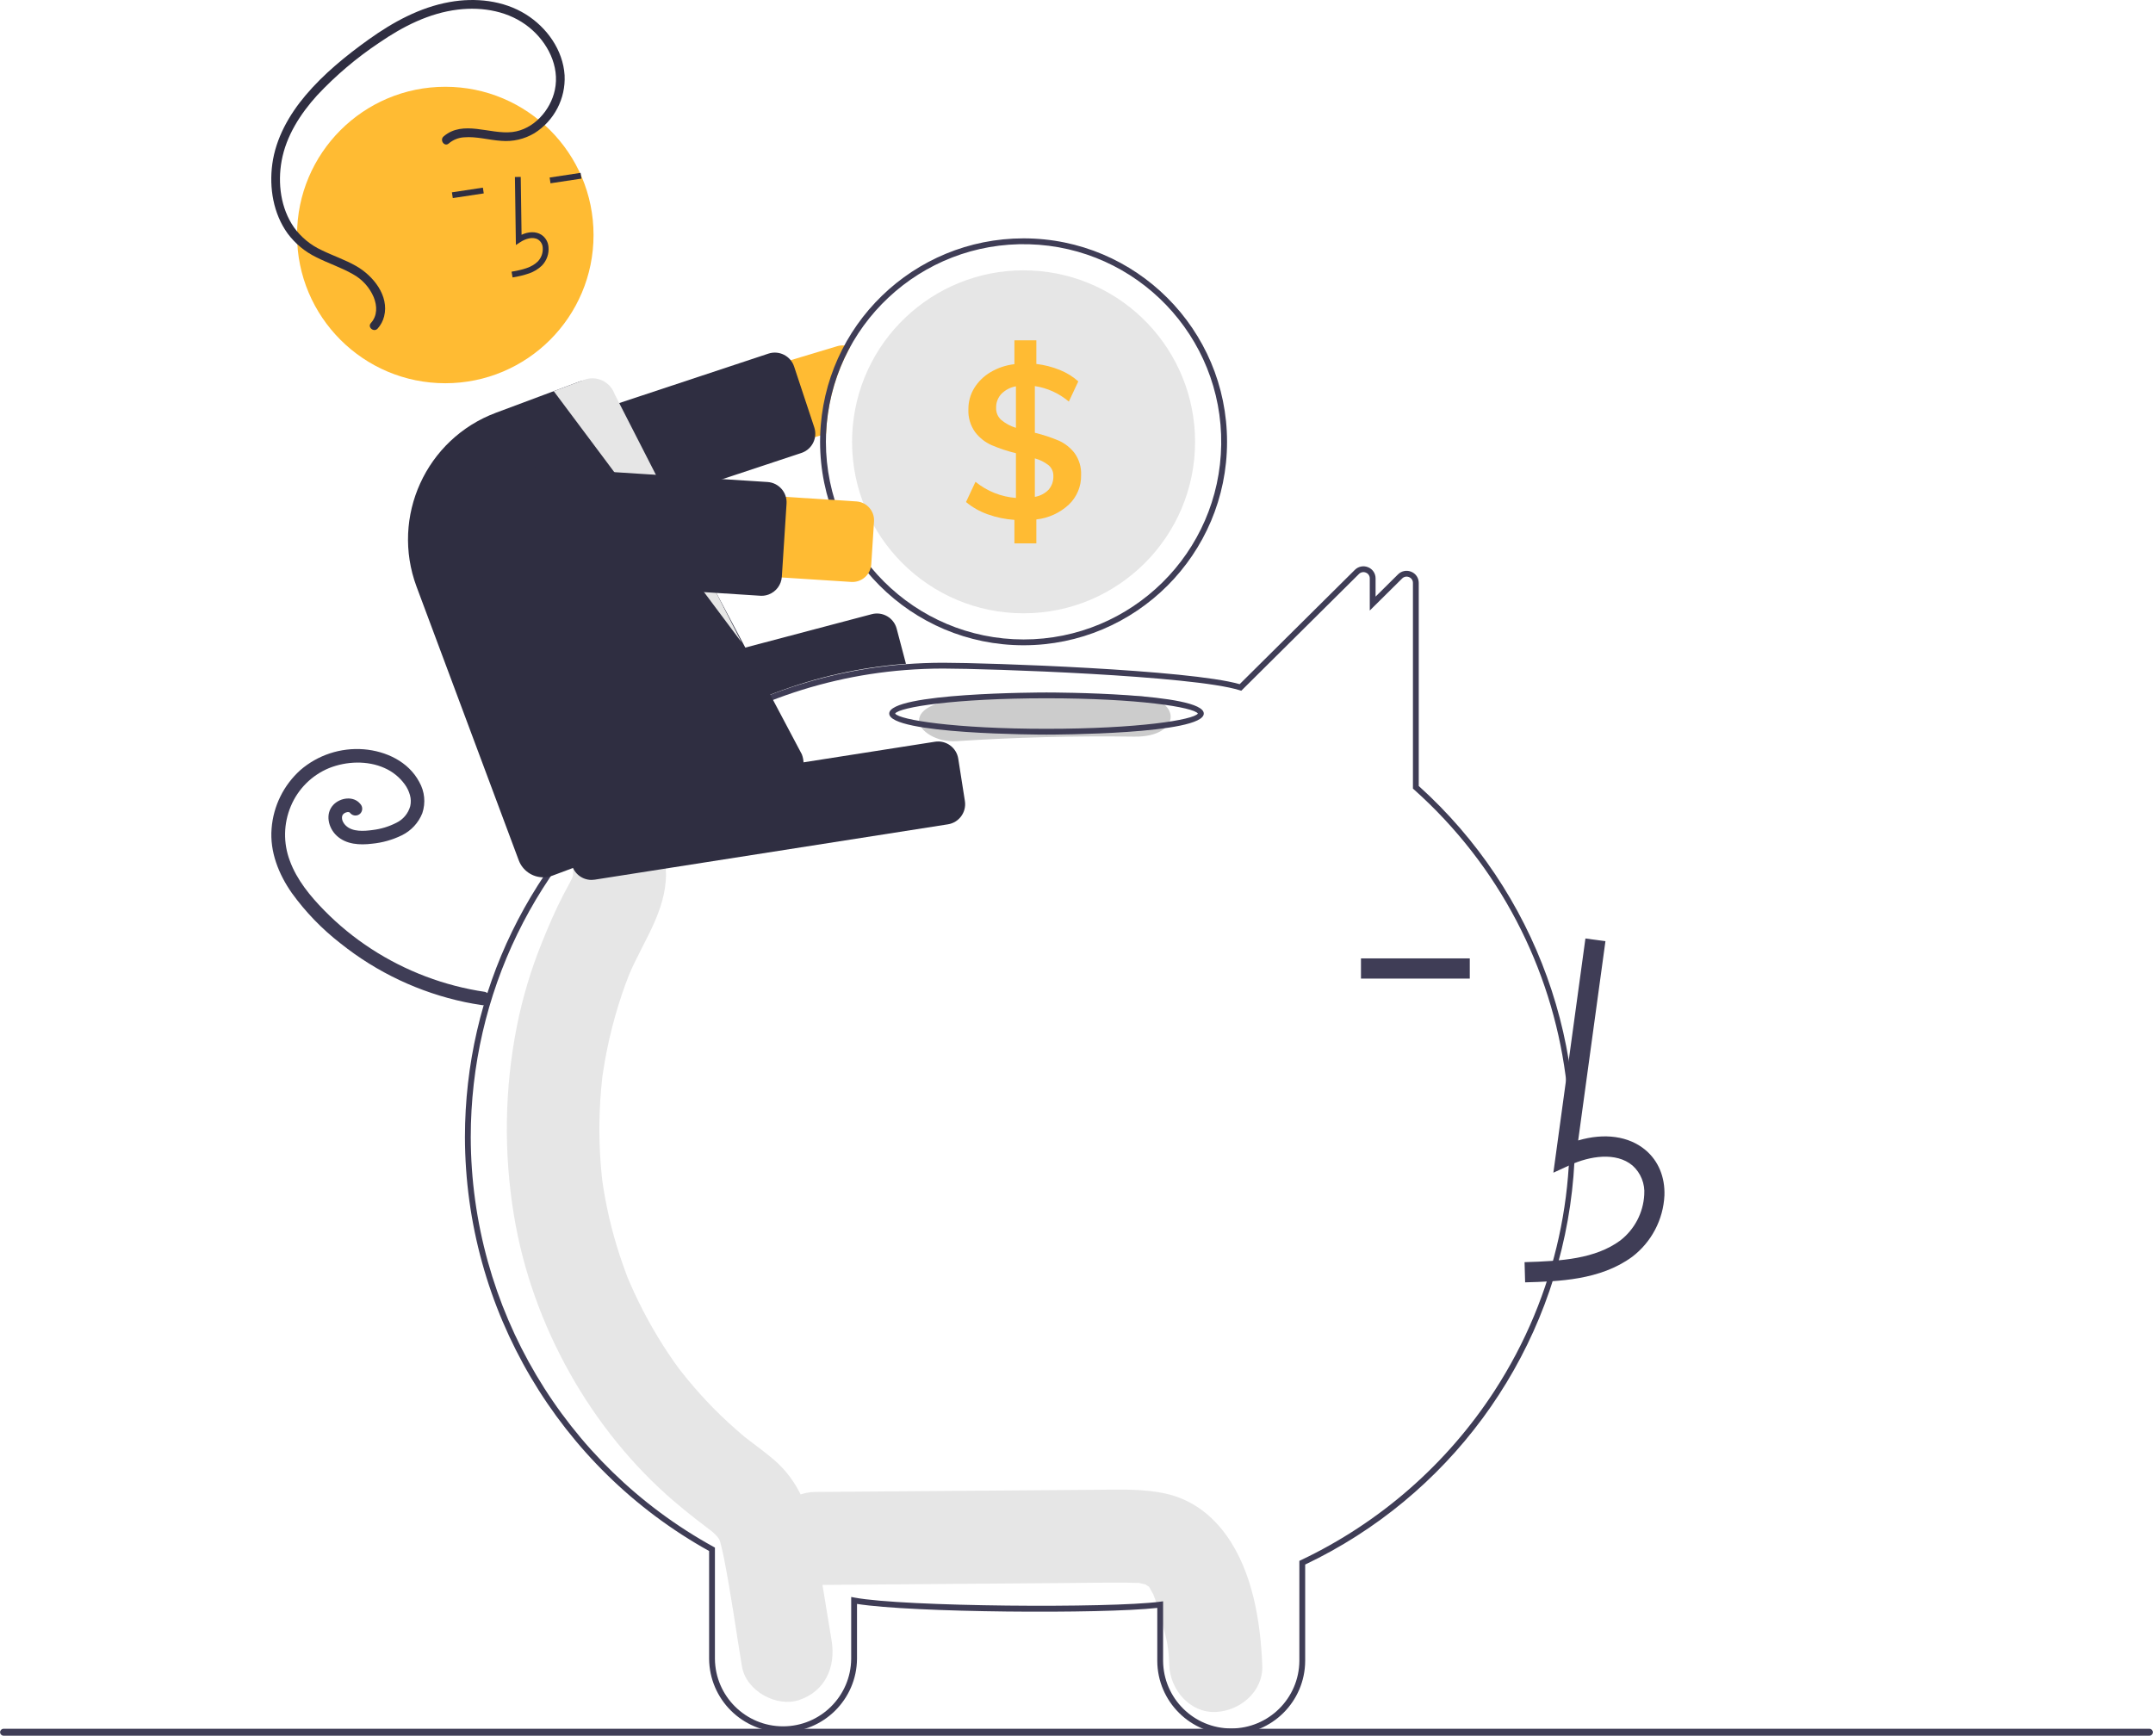
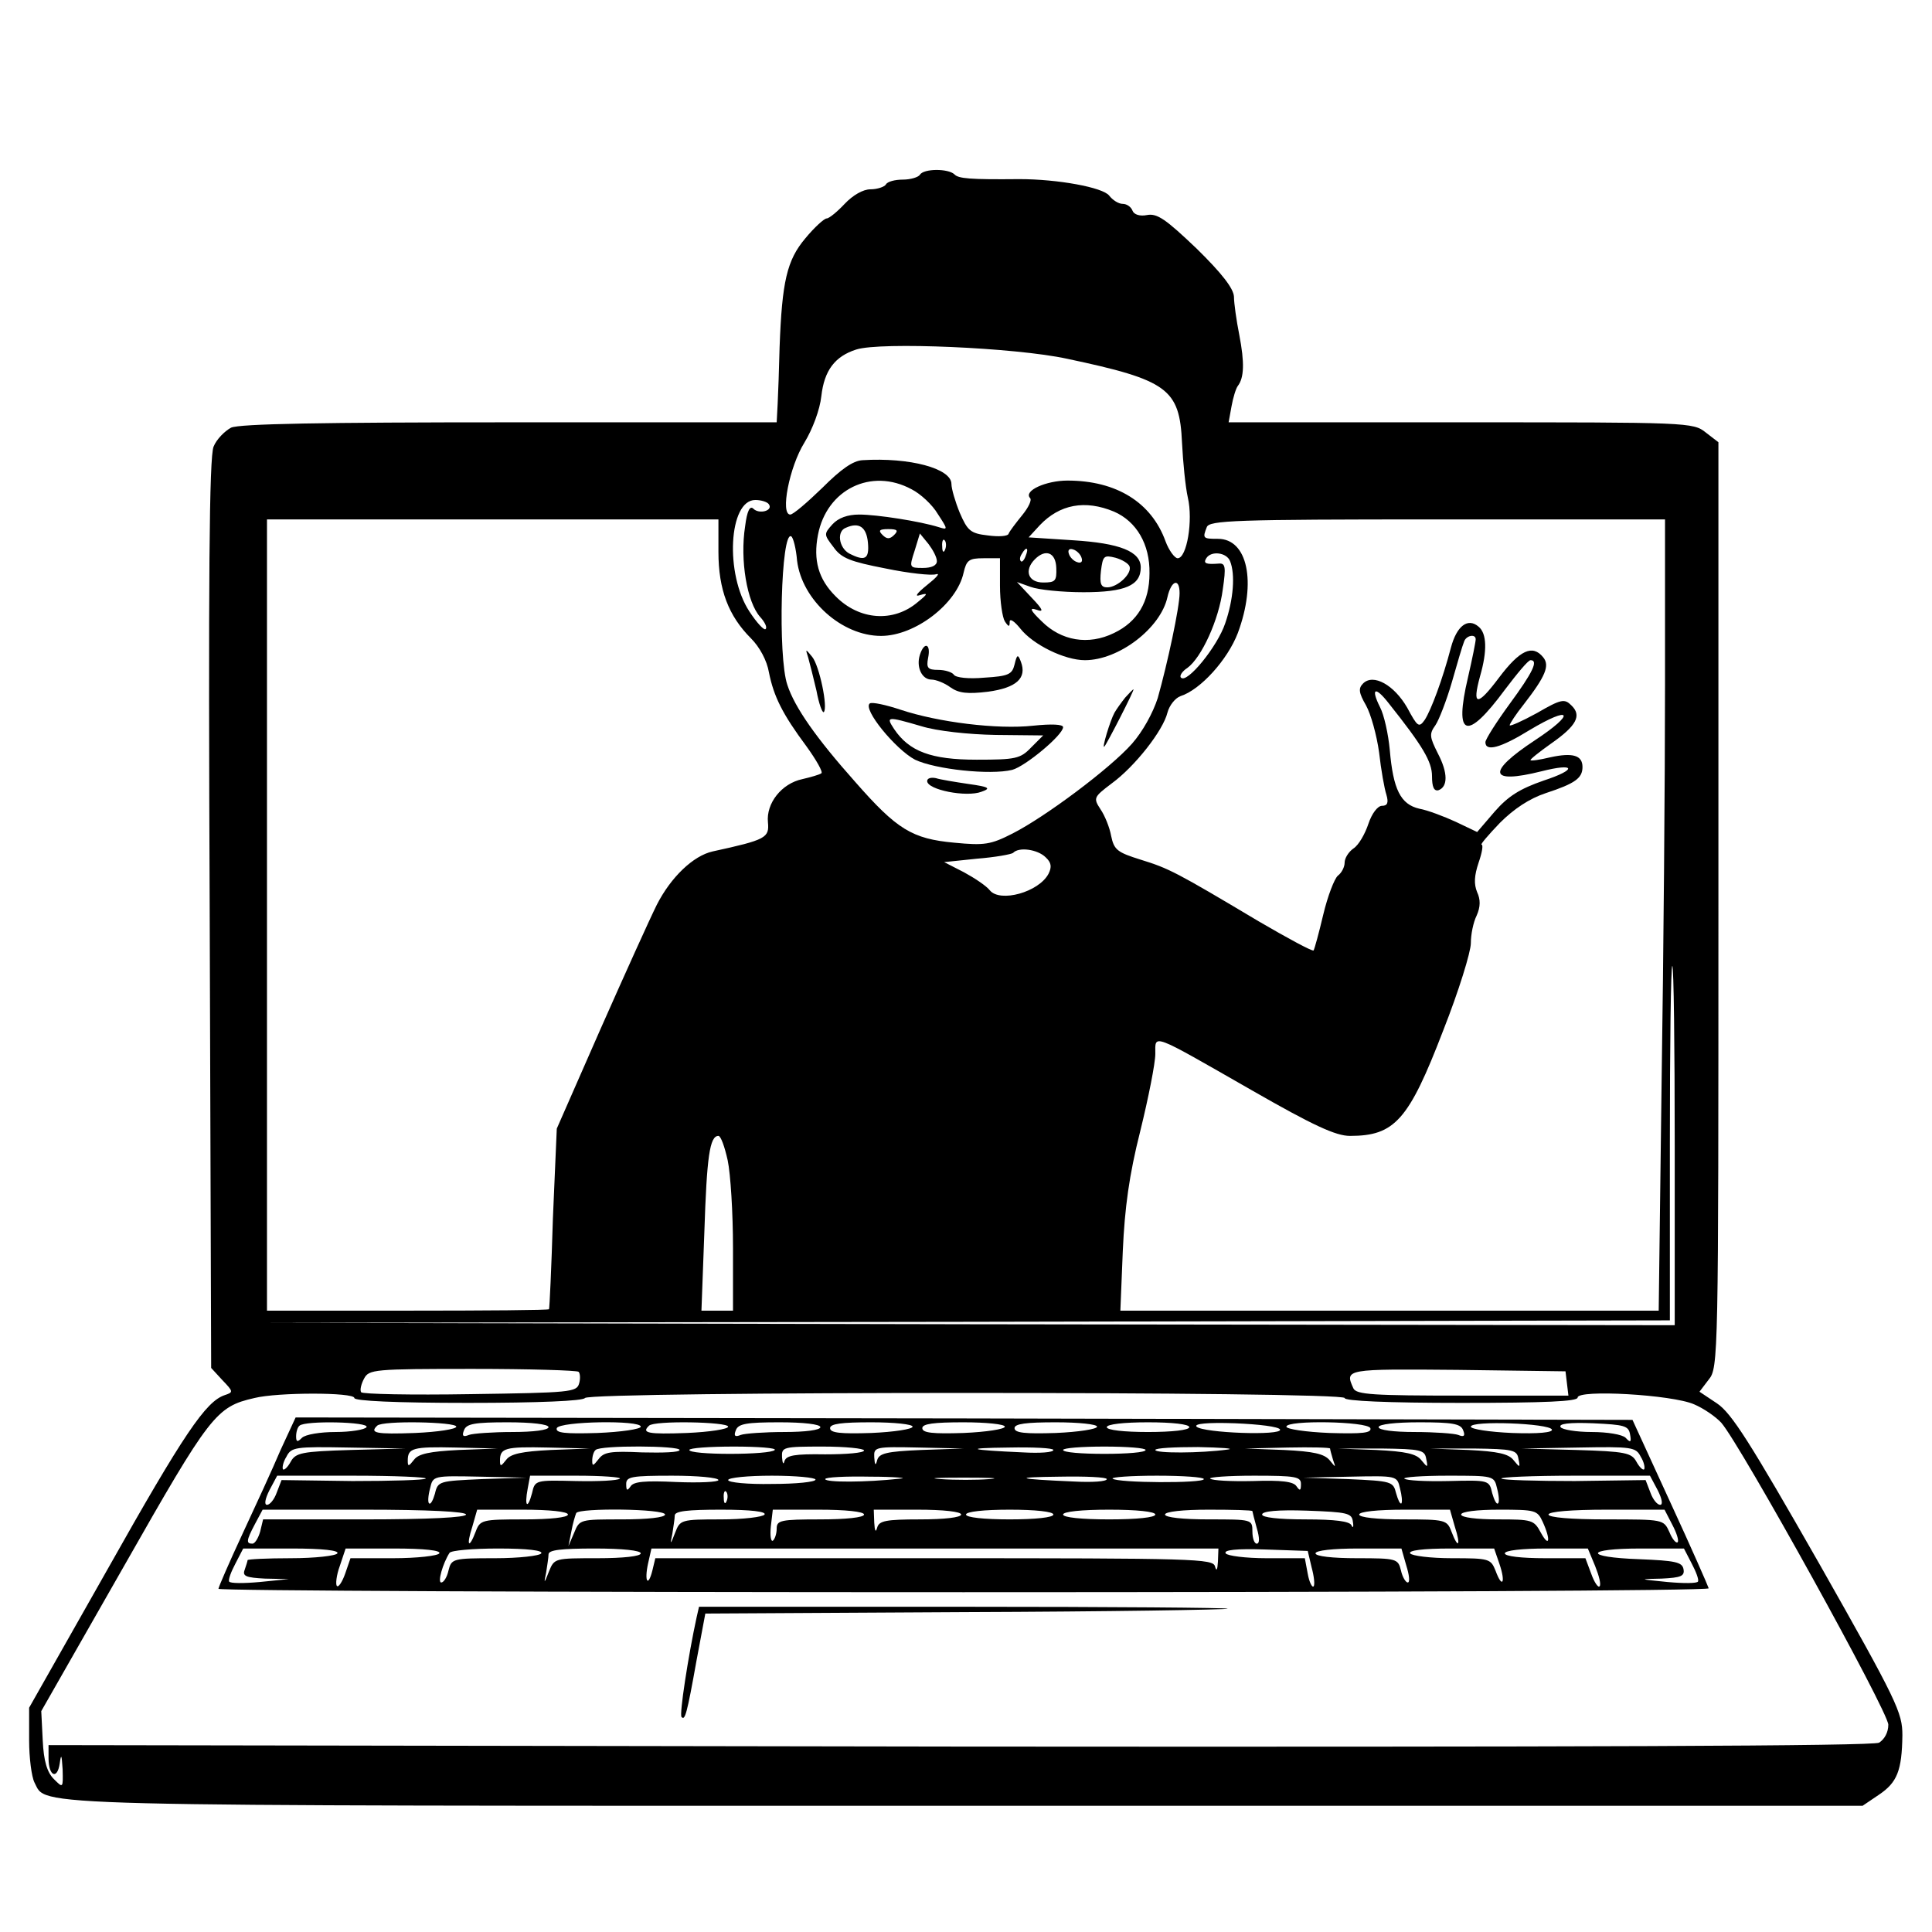
- <svg xmlns="http://www.w3.org/2000/svg" id="b5c524f0-66c4-4225-a3aa-c25cef687e0c" data-name="Layer 1" width="740.675" height="597.175" viewBox="0 0 740.675 597.175">
-   <path d="M651.612,679.719c-5.122-7.172-12.055-12.419-20.771-14.383-7.601-1.713-15.416-1.421-23.142-1.361l-97.692.753c-8.367.065-16.389,7.313-16,16,.386,8.614,7.032,16.069,16,16q42.926-.331,85.851-.662c6.747-.052,13.497-.174,20.244-.152,1.515.005,3.024.085,4.538.102.367.004.631.001.818-.007.047.014.086.027.147.044.79.217,1.6.366,2.394.572-.278.008.515.503.914.671.055.108.171.299.366.595.272.51,1.077,2.059,1.11,2.01a71.762,71.762,0,0,1,2.987,9.393c1.859,7.047,2.268,8.52,2.536,15.132.338,8.352,7.117,16.398,16,16,8.379-.375,16.363-7.042,16-16C663.3,709.333,660.651,692.377,651.612,679.719Z" transform="translate(-229.6623 -151.4124)" fill="#e6e6e6" />
-   <path d="M515.749,715.825c-1.835-11.12-3.635-22.246-5.505-33.36-1.898-11.274-5.774-21.598-14.548-28.997-2.344-1.977-4.775-3.823-7.216-5.663-.858-.647-1.715-1.295-2.563-1.956-.051-.04-.083-.064-.127-.099-.093-.08-.205-.176-.355-.303-3.657-3.095-7.19-6.327-10.556-9.763q-4.483-4.577-8.575-9.545-1.022-1.241-2.019-2.504c-.114-.145-.729-.94-1.135-1.459-.377-.519-1.066-1.457-1.182-1.621q-1.164-1.646-2.286-3.322a156.126,156.126,0,0,1-13.187-24.115q-.547-1.251-1.068-2.517c-.093-.258-.214-.588-.374-1.029-.741-2.038-1.481-4.074-2.159-6.137q-2.16-6.571-3.714-13.336-.768-3.34-1.383-6.715-.317-1.735-.593-3.478c-.03-.193-.21-1.446-.316-2.154-.078-.712-.224-1.972-.243-2.166q-.176-1.756-.312-3.516-.307-3.96-.415-7.933-.185-7.061.253-14.122c.166-2.645.402-5.282.693-7.915.018-.162.031-.29.044-.406.018-.118.038-.251.062-.417.215-1.455.442-2.908.695-4.356a159.294,159.294,0,0,1,3.739-16.313q1.088-3.809,2.363-7.555.568-1.663,1.173-3.314c-.026.071,1.182-3.016,1.198-3.119,4.795-11.329,12.638-21.657,12.648-34.526.007-8.713-7.364-17.06-16-16.657a16.625,16.625,0,0,0-16,16.657c0,.196-.001.363-.001.525-.081.271-.148.498-.208.698-.935,2.032-2.081,3.963-3.107,5.944-2.811,5.423-5.209,11.025-7.488,16.708a159.825,159.825,0,0,0-8.529,28.628,182.098,182.098,0,0,0-.968,65.04c6.204,37.813,26.662,74.009,55.103,98.339,2.468,2.111,4.997,4.152,7.549,6.151,1.056.827,2.121,1.639,3.191,2.446.506.381,2.602,2.034,1.68,1.233,1.982,1.692,2.817,2.543,3.326,3.789.074.288.174.678.311,1.211.359,1.405.7,2.808.983,4.233,2.476,12.451,4.196,25.112,6.264,37.644,1.421,8.611,12.022,14.215,19.682,11.634C513.49,733.312,517.272,725.051,515.749,715.825Z" transform="translate(-229.6623 -151.4124)" fill="#e6e6e6" />
-   <path d="M653.23,748.12a25.374,25.374,0,0,1-25.44-25.25V704.619c-19.109,2.139-84.543,1.644-103.3-1.37v18.892a25.441,25.441,0,0,1-50.88,0v-37.092a163.307,163.307,0,0,1-84-142.388c0-49.83,22.583-96.314,61.959-127.534a164.075,164.075,0,0,1,89.323-35.173c4.427-.347,8.881-.523,13.239-.523,15.352,0,84.619,2.372,101.998,7.372L695.756,347.48a4.16,4.16,0,0,1,4.55-.907,4.1,4.1,0,0,1,2.584,3.847v6.252l7.716-7.642a4.151,4.151,0,0,1,4.546-.908,4.102,4.102,0,0,1,2.587,3.848v69.865a162.759,162.759,0,0,1-39.07,267.866v33.169A25.374,25.374,0,0,1,653.23,748.12ZM629.79,702.351v20.52a23.441,23.441,0,0,0,46.88,0V688.438l.571-.271a162.456,162.456,0,0,0,66.531-58.182,160.325,160.325,0,0,0-27.699-206.96l-.332-.298V351.97a2.103,2.103,0,0,0-1.342-1.996,2.149,2.149,0,0,0-2.381.473l-11.127,11.021V350.42a2.103,2.103,0,0,0-1.342-1.996,2.154,2.154,0,0,0-2.385.477l-40.476,40.164-.575-.18c-16.156-5.057-86.513-7.454-101.982-7.454-4.306,0-8.707.174-13.082.517a162.075,162.075,0,0,0-88.237,34.746c-38.895,30.838-61.202,76.751-61.202,125.967A161.315,161.315,0,0,0,475.094,683.585l.516.286v38.27a23.441,23.441,0,0,0,46.88,0V700.854l1.185.223c16.856,3.171,87.832,3.671,104.985,1.421Z" transform="translate(-229.6623 -151.4124)" fill="#3f3d56" />
-   <path d="M517.66,270.53,406.92,303.81a13.882,13.882,0,0,0,7.99,26.59l96.91-29.13,2.03-.61a67.517,67.517,0,0,1,8.29-29.86,6.165,6.165,0,0,0-2-.52A6.367,6.367,0,0,0,517.66,270.53Z" transform="translate(-229.6623 -151.4124)" fill="#ffbb33" />
-   <path d="M412.995,337.495a7.013,7.013,0,0,1-6.638-4.801l-6.925-20.896a6.999,6.999,0,0,1,4.443-8.847l90.131-29.87a7,7,0,0,1,8.847,4.442l6.925,20.896a6.976,6.976,0,0,1-4.193,8.759q-.125.047-.252.088l-90.129,29.869A7.003,7.003,0,0,1,412.995,337.495Z" transform="translate(-229.6623 -151.4124)" fill="#2f2e41" />
-   <path d="M581.79,233.42a70.031,70.031,0,0,0-69.97,67.85c-.02.71-.03,1.43-.03,2.15a70,70,0,1,0,70-70Zm0,138a68.071,68.071,0,0,1-68-68q0-1.395.06-2.76A67.998,67.998,0,1,1,581.79,371.42Z" transform="translate(-229.6623 -151.4124)" fill="#3f3d56" />
-   <path d="M640.79,303.42a59,59,0,0,1-118,0c0-1.87.09-3.71.26-5.53A59,59,0,0,1,640.79,303.42Z" transform="translate(-229.6623 -151.4124)" fill="#e6e6e6" />
-   <path d="M599.36,307.34a14.048,14.048,0,0,0-5.47-4.33,53.139,53.139,0,0,0-8.22-2.7V284.25a23.396,23.396,0,0,1,11.69,5.33l3.26-6.95a21.561,21.561,0,0,0-6.36-3.93,31.259,31.259,0,0,0-8.07-2.07v-8.14h-7.55v8.22a20.672,20.672,0,0,0-8.25,2.77,16.399,16.399,0,0,0-5.59,5.48,13.771,13.771,0,0,0-1.99,7.29,12.463,12.463,0,0,0,2.29,7.8,14.51,14.51,0,0,0,5.7,4.52,52.692,52.692,0,0,0,8.36,2.77v15.39A24.988,24.988,0,0,1,565.25,317.18l-3.26,6.96a24.58,24.58,0,0,0,7.44,4.22,34.161,34.161,0,0,0,9.21,1.92v8.07h7.55v-8.22a19.538,19.538,0,0,0,11.21-5.14,13.59,13.59,0,0,0,4.18-10.1A12.055,12.055,0,0,0,599.36,307.34Zm-20.2-8.73a14.499,14.499,0,0,1-5.03-2.7,5.32,5.32,0,0,1-1.78-4.18,6.726,6.726,0,0,1,1.82-4.81,9.202,9.202,0,0,1,4.99-2.59Zm11.25,21.28a8.557,8.557,0,0,1-4.74,2.47V309.12a13.24,13.24,0,0,1,4.74,2.37,4.658,4.658,0,0,1,1.63,3.7A6.804,6.804,0,0,1,590.41,319.89Z" transform="translate(-229.6623 -151.4124)" fill="#ffbb33" />
-   <path d="M416.209,422.184a7.023,7.023,0,0,1-6.775-5.216l-3.77-14.27a7.004,7.004,0,0,1,4.975-8.551l118.941-31.43a7.015,7.015,0,0,1,8.551,4.985l3.194,12.09-.598.046a160.163,160.163,0,0,0-84.108,31.871l-.173.084-38.46,10.16A6.963,6.963,0,0,1,416.209,422.184Z" transform="translate(-229.6623 -151.4124)" fill="#2f2e41" />
-   <path d="M396.51,492.671a98.108,98.108,0,0,1-39.122-14.792A95.527,95.527,0,0,1,341.214,464.65c-4.828-4.924-9.447-10.521-11.838-17.079a25.299,25.299,0,0,1,.331-18.769,24.334,24.334,0,0,1,13.169-13.126c5.99-2.389,13.226-2.644,19.055-.028a17.089,17.089,0,0,1,6.964,5.606,11.435,11.435,0,0,1,1.81,3.758,7.674,7.674,0,0,1,.09,3.759,9.016,9.016,0,0,1-4.774,5.723,24.068,24.068,0,0,1-8.152,2.486c-2.86.39-6.969.745-9.268-1.551a4.669,4.669,0,0,1-1.093-1.611,3.114,3.114,0,0,1-.172-1.458c-.034.217.139-.472.129-.445-.036.102-.194.35.03-.031a3.397,3.397,0,0,1,.233-.363c-.076.098-.243.262.055-.019a1.962,1.962,0,0,1,.914-.564c.138-.04.279-.072.418-.11.353-.096-.352.005.009-.006.139-.004.28-.001.419-.007.354-.016-.349-.097-.01-.011.132.033.262.065.392.106.282.089-.2-.207-.009.014.224.259-.235-.252.019-.001a4.624,4.624,0,0,1,.358.394,2.359,2.359,0,0,0,3.315,0,2.399,2.399,0,0,0,0-3.315c-2.311-2.865-6.877-2.157-9.215.264-2.982,3.088-1.801,7.983,1.1,10.678,3.284,3.051,7.934,3.263,12.158,2.751a29.817,29.817,0,0,0,10.269-2.902,14.398,14.398,0,0,0,7.024-7.588,13.174,13.174,0,0,0-1.056-10.769c-3.729-7.011-11.452-10.606-19.084-11.228a29.812,29.812,0,0,0-21.819,7.163,30.154,30.154,0,0,0-9.888,20.075c-.666,7.996,2.436,15.761,6.959,22.214a84.627,84.627,0,0,0,16.779,17.353,102.473,102.473,0,0,0,42.812,20.191q2.792.577,5.615.988a2.421,2.421,0,0,0,2.883-1.637,2.361,2.361,0,0,0-1.637-2.883Z" transform="translate(-229.6623 -151.4124)" fill="#3f3d56" />
-   <path d="M619.895,390.794q-30.663-.433-61.133,1.556c-6.943.453-12.951,2.907-12.951,7.032,0,3.449,5.96,7.489,12.951,7.032q30.454-1.989,61.133-1.556C636.569,405.094,636.559,391.029,619.895,390.794Z" transform="translate(-229.6623 -151.4124)" fill="#ccc" />
-   <path d="M589.682,404.162c-2.209,0-54.106-.083-54.106-7.251,0-7.168,51.896-7.25,54.106-7.25s54.106.083,54.106,7.25C643.787,404.079,591.891,404.162,589.682,404.162Zm-52.076-7.251c1.42,2.173,20.496,5.251,52.076,5.251s50.656-3.078,52.076-5.251c-1.42-2.173-20.496-5.25-52.076-5.25S539.025,394.738,537.605,396.911Z" transform="translate(-229.6623 -151.4124)" fill="#3f3d56" />
-   <path d="M754.336,592.612c11.488-.319,25.786-.718,36.801-8.764a28.262,28.262,0,0,0,11.121-21.103c.225-6.355-2.071-11.901-6.465-15.614-5.753-4.861-14.154-6.002-23.207-3.341l9.38-68.548-6.886-.943L764.052,554.885l5.75-2.639c6.666-3.058,15.817-4.614,21.504.192a12.215,12.215,0,0,1,4.006,10.062,21.361,21.361,0,0,1-8.275,15.735c-8.572,6.261-19.969,7.069-32.895,7.43Z" transform="translate(-229.6623 -151.4124)" fill="#3f3d56" />
-   <rect x="468.203" y="329.741" width="37.432" height="6.95" fill="#3f3d56" />
-   <path d="M433.148,454.15a7.012,7.012,0,0,1-6.904-5.917L423.959,433.651a7.008,7.008,0,0,1,5.832-8L551.322,406.609a7.007,7.007,0,0,1,7.999,5.832l2.285,14.582a7.007,7.007,0,0,1-5.832,8l-121.531,19.042A7.096,7.096,0,0,1,433.148,454.15Z" transform="translate(-229.6623 -151.4124)" fill="#2f2e41" />
-   <circle cx="153.189" cy="80.855" r="51" fill="#ffbb33" />
-   <path d="M411.727,245.463a12.095,12.095,0,0,0,4.367-2.676,8.133,8.133,0,0,0,2.255-6.483,5.472,5.472,0,0,0-2.512-4.164c-1.846-1.135-4.285-1.092-6.747.049l-.284-19.908-2.0.028.334,23.404,1.522-.998c1.765-1.156,4.302-1.994,6.127-.872a3.514,3.514,0,0,1,1.573,2.69,6.146,6.146,0,0,1-1.676,4.834c-2.168,2.151-5.377,2.872-9.039,3.531l.354,1.968A32.963,32.963,0,0,0,411.727,245.463Z" transform="translate(-229.6623 -151.4124)" fill="#2f2e41" />
-   <rect x="418.838" y="211.679" width="10.772" height="2" transform="translate(-256.7253 -85.49311) rotate(-8.61162)" fill="#2f2e41" />
-   <rect x="385.221" y="216.769" width="10.772" height="2" transform="translate(-257.8664 -90.46937) rotate(-8.61162)" fill="#2f2e41" />
-   <path d="M416.555,453.258a9.03,9.03,0,0,1-8.434-5.855L372.957,353.235a46.532,46.532,0,0,1,27.284-59.802L428.833,282.756a8.958,8.958,0,0,1,6.878.239,8.832,8.832,0,0,1,4.675,4.986L505.523,410.964a9.002,9.002,0,0,1-5.257,11.638L419.7,452.687A8.976,8.976,0,0,1,416.555,453.258Z" transform="translate(-229.6623 -151.4124)" fill="#2f2e41" />
-   <path d="M420.158,285.995l64.629,86.426L441.056,286.902a8.079,8.079,0,0,0-10.349-4.846Z" transform="translate(-229.6623 -151.4124)" fill="#e6e6e6" />
-   <path d="M522.49,351.63l-115.395-7.433a13.879,13.879,0,1,1,1.784-27.701l115.395,7.433a6.499,6.499,0,0,1,6.069,6.904l-.949,14.729a6.501,6.501,0,0,1-6.905,6.069Z" transform="translate(-229.6623 -151.4124)" fill="#ffbb33" />
-   <path d="M491.655,356.395q-.229,0-.458-.015h-0l-94.756-6.104a6.999,6.999,0,0,1-6.536-7.435l1.62-25.158a7,7,0,0,1,7.436-6.535l94.756,6.103a7.008,7.008,0,0,1,6.535,7.435l-1.62,25.159a7.019,7.019,0,0,1-4.546,6.111A6.926,6.926,0,0,1,491.655,356.395Z" transform="translate(-229.6623 -151.4124)" fill="#2f2e41" />
-   <path d="M382.267,198.353c6.709-5.77,15.923-.608,23.617-1.512,7.361-.865,13.174-7.468,14.659-14.482,1.732-8.184-2.516-16.383-8.777-21.486-6.857-5.589-15.952-7.193-24.57-6.159-9.878,1.185-18.911,5.789-27.017,11.359a121.85,121.85,0,0,0-21.442,18.169c-5.751,6.352-10.624,13.923-12.18,22.47-1.414,7.768-.334,16.375,4.258,22.955a24.205,24.205,0,0,0,9.474,7.805c3.937,1.933,8.138,3.316,11.952,5.502,5.768,3.305,11.374,10.159,9.567,17.291a9.793,9.793,0,0,1-2.226,4.19c-1.291,1.433-3.619-.461-2.325-1.897,2.273-2.523,2.183-5.888.972-8.9a16.272,16.272,0,0,0-7.233-7.954c-3.993-2.283-8.401-3.692-12.494-5.772a27.023,27.023,0,0,1-9.911-8.214c-4.898-6.807-6.363-15.666-5.253-23.861,1.202-8.868,5.759-16.927,11.471-23.68,6.216-7.349,13.852-13.571,21.652-19.159,8.37-5.997,17.617-11.067,27.85-12.9,8.87-1.59,18.485-.611,26.241,4.223,7.24,4.512,12.792,12.274,13.344,20.947a22.235,22.235,0,0,1-10.376,19.942,19.101,19.101,0,0,1-11.41,2.643c-4.262-.273-8.527-1.578-12.816-1.215a8.941,8.941,0,0,0-5.268,2.128c-1.466,1.261-3.213-1.181-1.759-2.431Z" transform="translate(-229.6623 -151.4124)" fill="#2f2e41" />
-   <path d="M969.147,748.588H230.853a1.191,1.191,0,0,1,0-2.381H969.147a1.191,1.191,0,0,1,0,2.381Z" transform="translate(-229.6623 -151.4124)" fill="#3f3d56" />
+ <svg xmlns="http://www.w3.org/2000/svg" version="1.0" width="398pt" height="398pt" viewBox="0 0 398 398" preserveAspectRatio="xMidYMid meet">
+   <g transform="translate(0,398) scale(0.1,-0.1)" fill="#000000" stroke="none">
+     <path d="M1895 3620 c-3 -5 -19 -10 -35 -10 -16 0 -32 -4 -35 -10 -3 -5 -18 -10 -32 -10 -15 0 -36 -12 -53 -30 -15 -16 -32 -30 -37 -30 -5 0 -25 -18 -44 -41 -38 -45 -48 -89 -53 -224 -1 -44 -3 -97 -4 -117 l-2 -38 -550 0 c-387 0 -556 -3 -574 -11 -13 -7 -30 -24 -36 -39 -9 -21 -11 -273 -8 -963 l3 -935 23 -25 c23 -24 23 -25 5 -31 -39 -13 -84 -79 -241 -358 l-162 -286 0 -67 c0 -36 5 -75 11 -87 27 -50 -57 -48 1922 -48 l1844 0 34 23 c37 25 47 49 48 122 0 47 -10 69 -172 355 -142 249 -180 309 -210 329 l-36 24 19 25 c20 24 20 46 20 978 l0 953 -26 20 c-26 21 -36 21 -505 21 l-478 0 6 33 c3 17 9 37 13 42 13 17 14 48 3 105 -6 30 -11 66 -11 79 -1 17 -25 48 -77 99 -63 60 -81 73 -102 69 -15 -3 -27 1 -30 9 -3 8 -12 14 -20 14 -9 0 -21 8 -28 17 -13 17 -106 34 -185 34 -102 -1 -126 1 -134 10 -13 12 -63 12 -71 -1z m303 -379 c208 -44 232 -62 237 -173 2 -40 7 -91 12 -113 11 -47 -2 -125 -21 -125 -6 0 -18 16 -25 35 -29 80 -101 125 -202 125 -44 0 -91 -21 -77 -36 4 -4 -3 -19 -16 -35 -13 -16 -26 -33 -28 -38 -1 -6 -21 -7 -43 -4 -36 4 -42 10 -58 47 -9 22 -17 49 -17 59 0 32 -86 55 -183 49 -20 -1 -45 -19 -83 -57 -31 -30 -60 -55 -66 -55 -21 0 -2 98 29 148 17 28 32 68 35 96 6 53 28 82 72 96 50 16 328 4 434 -19z m-320 -269 c18 -9 43 -32 54 -51 21 -32 21 -33 2 -27 -38 12 -127 26 -164 26 -24 0 -43 -7 -55 -20 -18 -20 -18 -21 2 -47 16 -23 35 -30 107 -44 48 -10 95 -15 104 -12 10 3 1 -7 -18 -22 -21 -17 -27 -25 -15 -21 17 5 17 3 -4 -14 -50 -43 -121 -38 -170 12 -35 35 -46 74 -36 126 18 94 110 139 193 94z m-294 -31 c9 -13 -20 -21 -32 -9 -7 7 -13 -4 -17 -36 -11 -70 4 -157 31 -187 10 -11 15 -22 11 -25 -3 -3 -18 13 -33 36 -51 77 -43 230 12 230 12 0 25 -4 28 -9z m711 -15 c46 -20 74 -67 73 -127 0 -59 -25 -100 -73 -123 -53 -26 -109 -16 -149 24 -24 23 -26 29 -11 24 16 -6 14 0 -10 25 l-30 32 28 -10 c16 -6 65 -11 109 -11 86 0 118 14 118 51 0 33 -43 50 -139 56 l-92 6 23 25 c41 43 93 53 153 28z m-815 -83 c0 -78 21 -132 67 -178 18 -18 33 -46 37 -70 10 -50 28 -86 77 -152 21 -29 35 -54 31 -56 -4 -3 -22 -8 -39 -12 -43 -9 -75 -50 -71 -89 3 -32 -4 -36 -114 -60 -40 -9 -86 -53 -115 -110 -14 -28 -66 -143 -116 -256 l-90 -205 -8 -185 c-3 -102 -7 -186 -8 -187 0 -2 -131 -3 -291 -3 l-290 0 0 815 0 815 465 0 465 0 0 -67z m1950 -275 c0 -189 -3 -556 -7 -815 l-6 -473 -555 0 -554 0 5 123 c4 89 13 156 36 247 17 69 31 140 31 159 0 41 -11 45 197 -74 129 -74 175 -95 204 -95 92 0 121 32 192 217 32 81 57 162 57 180 0 18 5 43 12 57 8 18 8 33 1 48 -7 17 -6 34 3 61 7 20 10 37 6 37 -3 0 14 20 38 45 29 29 61 50 94 61 61 20 76 31 76 54 0 24 -20 30 -66 20 -21 -5 -40 -8 -41 -6 -2 1 18 17 42 34 53 37 64 58 42 79 -14 14 -21 13 -71 -16 -31 -17 -56 -28 -56 -25 0 3 13 23 29 43 45 58 54 80 40 97 -22 27 -48 15 -91 -42 -45 -60 -56 -59 -39 3 15 52 14 88 -3 102 -22 19 -45 2 -57 -43 -17 -65 -41 -129 -54 -149 -12 -17 -15 -14 -36 25 -27 47 -70 71 -91 50 -10 -10 -9 -19 6 -45 10 -18 22 -61 27 -97 4 -36 11 -75 15 -87 5 -17 2 -23 -9 -23 -9 0 -21 -16 -28 -37 -7 -21 -20 -44 -31 -51 -10 -7 -18 -20 -18 -29 0 -9 -6 -21 -14 -27 -7 -6 -21 -42 -30 -80 -9 -38 -18 -71 -20 -74 -3 -2 -53 25 -113 60 -171 102 -185 109 -243 127 -48 15 -55 20 -61 49 -3 17 -13 42 -22 55 -15 23 -14 25 23 53 48 35 106 109 115 146 4 15 16 30 27 34 41 13 97 75 118 130 39 105 20 194 -41 194 -31 0 -32 1 -23 24 5 14 57 16 475 16 l469 0 0 -342z m-1642 294 c3 -34 -6 -39 -39 -22 -21 12 -26 46 -6 53 27 12 42 1 45 -31z m54 16 c-9 -9 -15 -9 -24 0 -9 9 -7 12 12 12 19 0 21 -3 12 -12z m-200 -53 c10 -81 92 -155 173 -155 70 0 156 66 170 130 6 26 11 30 41 30 l34 0 0 -57 c0 -32 5 -65 10 -73 8 -12 10 -12 10 -1 0 8 10 1 22 -14 26 -33 91 -65 133 -65 70 0 156 66 170 130 8 35 25 40 25 8 0 -29 -25 -145 -45 -216 -10 -31 -31 -69 -53 -94 -45 -51 -179 -151 -246 -185 -45 -23 -58 -25 -120 -19 -87 8 -118 27 -204 125 -81 91 -125 154 -140 200 -20 58 -13 319 8 306 4 -2 10 -25 12 -50z m288 -1 c0 -9 -11 -14 -29 -14 -28 0 -28 1 -17 35 l11 36 18 -22 c9 -12 17 -27 17 -35z m17 24 c-3 -8 -6 -5 -6 6 -1 11 2 17 5 13 3 -3 4 -12 1 -19z m166 -13 c-3 -9 -8 -14 -10 -11 -3 3 -2 9 2 15 9 16 15 13 8 -4z m115 -4 c3 -8 -1 -12 -9 -9 -7 2 -15 10 -17 17 -3 8 1 12 9 9 7 -2 15 -10 17 -17z m-52 -21 c1 -27 -2 -30 -27 -30 -31 0 -40 25 -17 48 22 22 43 14 44 -18z m151 3 c5 -15 -25 -43 -46 -43 -13 0 -16 7 -13 34 4 31 6 33 30 27 14 -4 27 -12 29 -18z m207 11 c11 -27 7 -79 -10 -128 -16 -48 -79 -125 -91 -112 -4 3 2 13 13 20 29 21 65 99 73 162 7 47 5 54 -8 53 -26 -2 -33 0 -26 11 10 16 42 12 49 -6z m506 -161 c0 -5 -7 -40 -16 -79 -29 -123 -3 -132 76 -25 25 33 48 61 53 61 17 0 4 -26 -43 -90 -27 -37 -50 -73 -50 -79 0 -20 31 -12 91 25 87 52 96 35 11 -21 -100 -66 -95 -91 13 -64 71 18 75 4 5 -19 -49 -17 -73 -32 -101 -64 l-36 -42 -44 21 c-24 11 -58 24 -75 27 -39 9 -54 40 -61 121 -3 33 -12 73 -20 88 -20 40 -10 44 18 8 70 -88 89 -120 89 -150 0 -22 4 -31 13 -29 20 7 20 36 -1 76 -17 34 -18 40 -5 58 7 10 23 51 34 89 11 39 22 76 25 83 4 13 24 17 24 5z m-886 -449 c12 -11 13 -20 6 -34 -20 -38 -100 -60 -121 -34 -7 9 -31 25 -53 37 l-41 21 67 7 c38 3 71 9 75 12 12 13 51 7 67 -9z m1296 -594 l0 -370 -1452 2 -1453 3 1448 2 1447 3 0 365 c0 201 2 365 5 365 3 0 5 -166 5 -370z m-1951 -30 c6 -28 11 -109 11 -180 l0 -130 -32 0 -33 0 6 162 c5 155 11 198 29 198 5 0 13 -23 19 -50z m-307 -436 c3 -3 4 -14 1 -24 -5 -18 -18 -19 -225 -22 -121 -2 -222 0 -224 4 -3 4 0 17 6 28 10 19 20 20 224 20 117 0 215 -3 218 -6z m2036 -24 l3 -25 -218 0 c-184 0 -219 2 -225 15 -18 40 -17 40 215 38 l222 -3 3 -25z m-2498 -30 c0 -6 85 -10 234 -10 146 0 237 4 241 10 9 14 1565 14 1565 0 0 -6 87 -10 240 -10 173 0 240 3 240 11 0 17 195 6 240 -14 19 -8 44 -25 56 -38 40 -46 344 -595 344 -622 0 -16 -8 -30 -19 -37 -14 -7 -611 -9 -1895 -8 l-1876 3 0 -27 c0 -37 18 -45 23 -11 3 21 4 19 6 -12 1 -39 1 -39 -18 -20 -14 14 -21 37 -23 80 l-3 60 170 298 c178 313 190 329 269 347 48 12 206 12 206 0z" />
+     <path d="M1895 2631 c-8 -25 4 -51 24 -51 9 0 27 -7 39 -16 17 -12 35 -14 77 -9 59 8 81 28 68 62 -6 16 -8 15 -13 -6 -5 -20 -12 -24 -62 -27 -33 -3 -59 0 -63 6 -3 5 -18 10 -32 10 -22 0 -25 4 -21 25 6 29 -8 34 -17 6z" />
+     <path d="M1665 2625 c3 -11 11 -42 17 -68 5 -27 12 -46 15 -44 9 9 -9 96 -24 114 -14 17 -14 17 -8 -2z" />
+     <path d="M2318 2543 c-8 -10 -18 -24 -22 -31 -9 -16 -27 -76 -21 -70 5 5 63 118 60 118 -1 0 -9 -8 -17 -17z" />
+     <path d="M1792 2531 c-16 -11 53 -95 93 -116 42 -20 155 -32 200 -21 27 7 105 72 105 88 0 6 -24 7 -62 3 -73 -8 -195 7 -273 33 -30 10 -58 16 -63 13z m106 -47 c32 -10 97 -17 153 -18 l98 -1 -25 -25 c-22 -23 -32 -25 -112 -25 -94 0 -139 17 -170 63 -17 26 -16 27 56 6z" />
+     <path d="M1910 2371 c0 -18 81 -34 112 -22 20 7 16 10 -27 16 -27 4 -58 9 -67 12 -10 2 -18 0 -18 -6z" />
+     <path d="M578 993 c-16 -38 -52 -116 -79 -174 -27 -58 -49 -109 -49 -112 0 -4 691 -7 1535 -7 844 0 1535 3 1535 8 -1 4 -36 84 -79 177 l-78 170 -1377 3 -1377 2 -31 -67z m177 47 c-3 -5 -32 -10 -64 -10 -31 0 -62 -5 -69 -12 -9 -9 -12 -9 -12 3 0 9 3 19 7 22 11 11 145 8 138 -3z m185 1 c0 -5 -38 -11 -85 -13 -81 -3 -94 0 -78 15 10 11 163 8 163 -2z m190 -1 c0 -6 -31 -10 -74 -10 -41 0 -82 -3 -90 -6 -12 -5 -15 -2 -10 10 5 13 22 16 90 16 49 0 84 -4 84 -10z m190 1 c0 -5 -40 -11 -89 -13 -68 -2 -87 0 -84 10 6 14 173 17 173 3z m180 0 c0 -5 -38 -11 -85 -13 -81 -3 -94 0 -78 15 10 11 163 8 163 -2z m190 -1 c0 -6 -31 -10 -74 -10 -41 0 -82 -3 -90 -6 -12 -5 -15 -2 -10 10 5 13 22 16 90 16 49 0 84 -4 84 -10z m190 1 c0 -5 -38 -11 -85 -13 -63 -2 -85 0 -85 10 0 9 24 12 85 12 47 0 85 -4 85 -9z m190 0 c0 -5 -38 -11 -85 -13 -63 -2 -85 0 -85 10 0 9 24 12 85 12 47 0 85 -4 85 -9z m190 0 c0 -5 -38 -11 -85 -13 -63 -2 -85 0 -85 10 0 9 24 12 85 12 47 0 85 -4 85 -9z m190 -1 c0 -6 -35 -10 -85 -10 -50 0 -85 4 -85 10 0 6 35 10 85 10 50 0 85 -4 85 -10z m187 -5 c4 -13 -158 -7 -172 6 -6 6 22 9 79 7 49 -2 91 -7 93 -13z m186 3 c3 -10 -16 -12 -84 -10 -49 2 -89 8 -89 13 0 14 167 11 173 -3z m191 -4 c5 -12 2 -15 -10 -10 -8 3 -49 6 -90 6 -43 0 -74 4 -74 10 0 6 35 10 84 10 68 0 85 -3 90 -16z m183 1 c2 -6 -28 -9 -82 -7 -47 2 -85 8 -85 13 0 13 162 7 167 -6z m161 -10 c3 -16 1 -18 -9 -7 -7 7 -38 12 -70 12 -32 0 -61 5 -64 10 -5 7 17 10 67 8 64 -3 73 -5 76 -23z m-2635 -32 c-102 -3 -114 -6 -124 -24 -6 -11 -13 -18 -16 -16 -2 3 0 15 7 26 10 20 18 21 128 19 l117 -2 -112 -3z m222 0 c-60 -3 -83 -8 -92 -20 -11 -14 -13 -15 -13 -2 0 26 10 29 99 27 l86 -2 -80 -3z m190 0 c-60 -3 -83 -8 -92 -20 -11 -14 -13 -15 -13 -2 0 26 10 29 99 27 l86 -2 -80 -3z m265 0 c0 -5 -35 -6 -77 -5 -65 3 -79 1 -90 -14 -11 -14 -13 -15 -13 -3 0 9 3 19 7 22 9 10 173 9 173 0z m196 0 c-4 -5 -46 -8 -92 -8 -46 0 -84 3 -84 8 0 4 41 7 92 7 50 0 88 -3 84 -7z m184 -1 c0 -5 -36 -8 -80 -8 -63 1 -80 -2 -84 -14 -2 -8 -4 -5 -5 8 -1 21 2 22 84 22 47 0 85 -4 85 -8z m118 1 c-72 -3 -87 -7 -91 -21 -3 -12 -5 -11 -6 6 -1 21 1 22 92 20 l92 -2 -87 -3z m272 0 c0 -5 -28 -7 -62 -5 -113 5 -125 9 -30 10 50 1 92 -1 92 -5z m190 0 c0 -5 -38 -8 -85 -8 -47 0 -85 3 -85 8 0 4 38 7 85 7 47 0 85 -3 85 -7z m170 1 c-58 -8 -150 -8 -150 -1 0 4 39 6 88 6 48 -1 76 -3 62 -5z m210 2 c0 -2 3 -13 6 -23 6 -17 6 -17 -7 -1 -11 13 -33 18 -94 21 l-80 3 88 2 c48 1 87 0 87 -2z m198 -21 c4 -19 3 -19 -10 -3 -10 13 -32 18 -93 21 l-80 3 90 0 c82 -1 90 -3 93 -21z m190 0 c4 -19 3 -19 -10 -3 -10 13 -32 18 -93 21 l-80 3 90 0 c82 -1 90 -3 93 -21z m252 4 c7 -11 9 -23 7 -26 -3 -2 -10 5 -16 16 -10 18 -22 21 -124 24 l-112 3 117 2 c110 2 118 1 128 -19z m-2503 -45 c-3 -3 -71 -5 -151 -5 l-146 2 -10 -26 c-5 -14 -14 -25 -20 -25 -6 0 -4 12 5 30 l16 30 156 0 c86 0 154 -3 150 -6z m116 -1 c-88 -4 -91 -4 -97 -30 -4 -14 -9 -23 -12 -20 -3 2 -2 16 2 31 6 26 6 26 103 24 l96 -2 -92 -3z m284 1 c-4 -4 -44 -6 -91 -5 -83 2 -84 2 -90 -25 -9 -34 -16 -28 -9 9 l5 27 96 0 c52 0 92 -3 89 -6z m203 -3 c0 -4 -39 -6 -87 -4 -64 3 -88 1 -94 -9 -7 -10 -9 -9 -9 5 0 15 11 17 95 17 52 0 95 -4 95 -9z m200 1 c0 -5 -40 -9 -90 -9 -49 -1 -90 3 -90 8 0 5 41 9 90 9 50 0 90 -4 90 -8z m175 2 c-72 -8 -155 -8 -155 -1 0 4 42 6 93 5 50 0 79 -3 62 -4z m183 -1 c-26 -2 -71 -2 -100 0 -29 2 -8 3 47 3 55 0 79 -1 53 -3z m242 0 c0 -5 -30 -7 -67 -5 -119 5 -131 9 -30 10 53 1 97 -1 97 -5z m200 0 c0 -9 -179 -8 -188 1 -3 3 38 6 91 6 54 0 97 -3 97 -7z m200 -10 c0 -14 -2 -15 -9 -5 -6 10 -31 13 -90 11 -45 -1 -84 1 -88 5 -3 3 37 6 90 6 86 0 97 -2 97 -17z m204 -9 c4 -15 5 -28 3 -31 -3 -2 -7 7 -11 21 -6 24 -9 25 -99 29 l-92 3 96 2 c97 2 97 2 103 -24z m200 0 c4 -15 5 -29 2 -31 -3 -3 -8 7 -12 21 -6 27 -7 27 -90 25 -47 -1 -87 1 -91 5 -3 3 37 6 89 6 95 0 96 0 102 -26z m331 -4 c9 -18 11 -30 5 -30 -6 0 -15 11 -20 25 l-10 26 -146 -2 c-80 0 -148 2 -151 5 -4 3 64 6 150 6 l156 0 16 -30z m-1918 -22 c-3 -8 -6 -5 -6 6 -1 11 2 17 5 13 3 -3 4 -12 1 -19z m-537 -28 c0 -6 -76 -10 -209 -10 l-209 0 -6 -25 c-4 -14 -11 -25 -16 -25 -13 0 -13 6 5 40 l16 30 209 0 c133 0 210 -4 210 -10z m210 0 c0 -6 -37 -10 -90 -10 -87 0 -91 -1 -100 -25 -14 -37 -20 -30 -7 10 l10 35 94 0 c55 0 93 -4 93 -10z m200 0 c0 -6 -36 -10 -88 -10 -87 0 -88 0 -99 -27 l-12 -28 6 30 c3 17 8 33 10 38 6 11 183 9 183 -3z m205 0 c-3 -5 -44 -10 -90 -10 -82 0 -84 -1 -94 -27 -10 -26 -11 -26 -6 -3 2 14 5 31 5 38 0 9 26 12 96 12 61 0 93 -4 89 -10z m205 0 c0 -6 -37 -10 -90 -10 -82 0 -90 -2 -90 -19 0 -11 -4 -22 -8 -25 -4 -2 -6 11 -4 30 l4 34 94 0 c56 0 94 -4 94 -10z m200 0 c0 -6 -35 -10 -84 -10 -72 0 -85 -3 -89 -17 -3 -11 -5 -7 -6 10 l-1 27 90 0 c53 0 90 -4 90 -10z m190 0 c0 -6 -37 -10 -90 -10 -53 0 -90 4 -90 10 0 6 37 10 90 10 53 0 90 -4 90 -10z m210 0 c0 -6 -38 -10 -95 -10 -57 0 -95 4 -95 10 0 6 38 10 95 10 57 0 95 -4 95 -10z m200 7 c0 -1 4 -17 9 -35 6 -20 6 -32 0 -32 -5 0 -9 11 -9 25 0 25 -1 25 -90 25 -53 0 -90 4 -90 10 0 6 37 10 90 10 50 0 90 -1 90 -3z m207 -22 c2 -11 0 -14 -3 -7 -4 8 -33 12 -95 12 -55 0 -89 4 -89 10 0 7 33 10 92 8 84 -3 93 -5 95 -23z m210 -10 c13 -40 7 -47 -7 -10 -9 24 -13 25 -100 25 -53 0 -90 4 -90 10 0 6 38 10 93 10 l94 0 10 -35z m181 10 c17 -37 14 -55 -4 -22 -14 26 -18 27 -89 27 -43 0 -75 4 -75 10 0 6 33 10 78 10 75 0 79 -1 90 -25z m267 -6 c9 -17 14 -33 11 -36 -3 -3 -11 6 -17 21 -12 26 -12 26 -131 26 -72 0 -118 4 -118 10 0 6 47 10 120 10 l119 0 16 -31z m-2750 -59 c-3 -5 -46 -10 -96 -10 -49 0 -89 -2 -89 -4 0 -2 -3 -11 -6 -20 -5 -13 3 -16 42 -18 l49 -1 -60 -6 c-33 -3 -61 -3 -63 1 -2 4 4 20 13 37 l16 31 100 0 c64 0 98 -4 94 -10z m210 0 c-3 -5 -46 -10 -95 -10 l-88 0 -11 -32 c-6 -17 -14 -29 -17 -25 -3 3 -1 22 6 41 l12 36 99 0 c64 0 98 -4 94 -10z m210 0 c-3 -5 -46 -10 -95 -10 -87 0 -90 -1 -96 -25 -3 -14 -10 -25 -15 -25 -8 0 3 39 17 61 3 5 48 9 100 9 61 0 93 -4 89 -10z m205 0 c0 -6 -36 -10 -89 -10 -88 0 -89 0 -100 -27 -10 -26 -11 -26 -6 -3 2 14 5 31 5 38 0 9 26 12 95 12 57 0 95 -4 95 -10z m1189 -17 c-1 -17 -3 -21 -6 -10 -4 16 -40 17 -579 17 l-574 0 -6 -25 c-9 -36 -17 -23 -9 14 l7 31 584 0 584 0 -1 -27z m193 -12 c5 -18 7 -36 4 -39 -3 -3 -9 9 -12 26 l-6 32 -79 0 c-43 0 -81 5 -84 10 -5 7 22 10 81 8 l88 -3 8 -34z m195 4 c6 -19 8 -35 3 -35 -4 0 -11 11 -14 25 -6 24 -9 25 -91 25 -50 0 -85 4 -85 10 0 6 36 10 88 10 l89 0 10 -35z m192 3 c13 -38 6 -52 -8 -14 -10 25 -13 26 -90 26 -44 0 -83 5 -86 10 -4 6 26 10 83 10 l90 0 11 -32z m197 -4 c8 -20 13 -39 9 -42 -3 -3 -11 9 -17 26 l-12 32 -83 0 c-49 0 -83 4 -83 10 0 6 35 10 86 10 l85 0 15 -36z m199 5 c9 -17 15 -33 13 -37 -2 -4 -30 -4 -63 -1 -60 6 -60 6 -12 7 40 2 48 5 45 20 -3 14 -17 17 -91 20 -115 4 -113 22 3 22 l89 0 16 -31z" />
+     <path d="M1435 648 c-17 -78 -36 -201 -31 -205 7 -8 11 5 31 117 l18 96 536 3 c295 1 538 5 540 7 2 2 -242 4 -542 4 l-547 0 -5 -22z" />
+   </g>
</svg>
